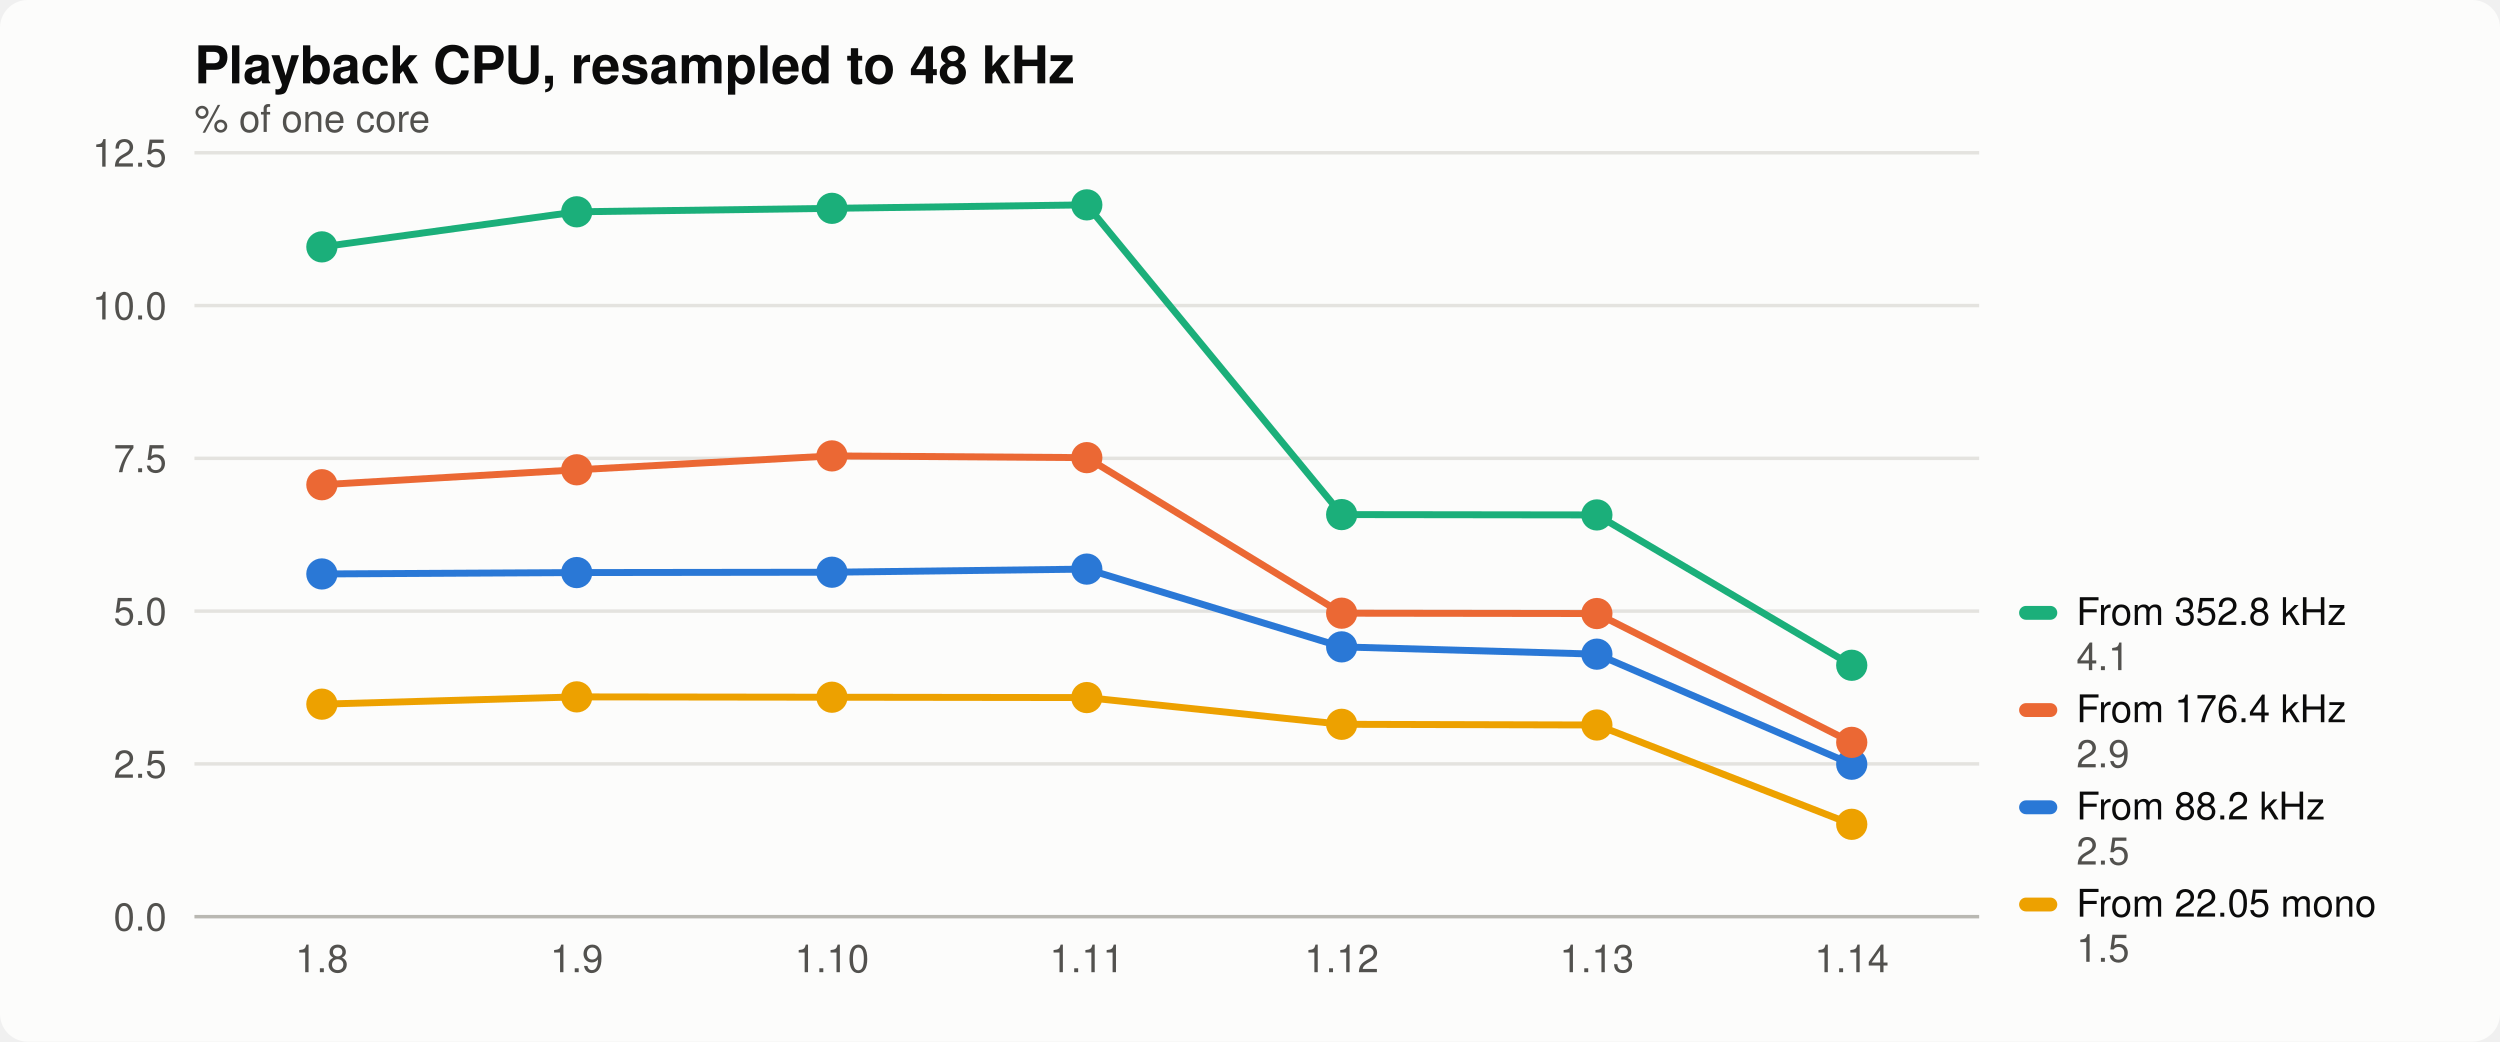
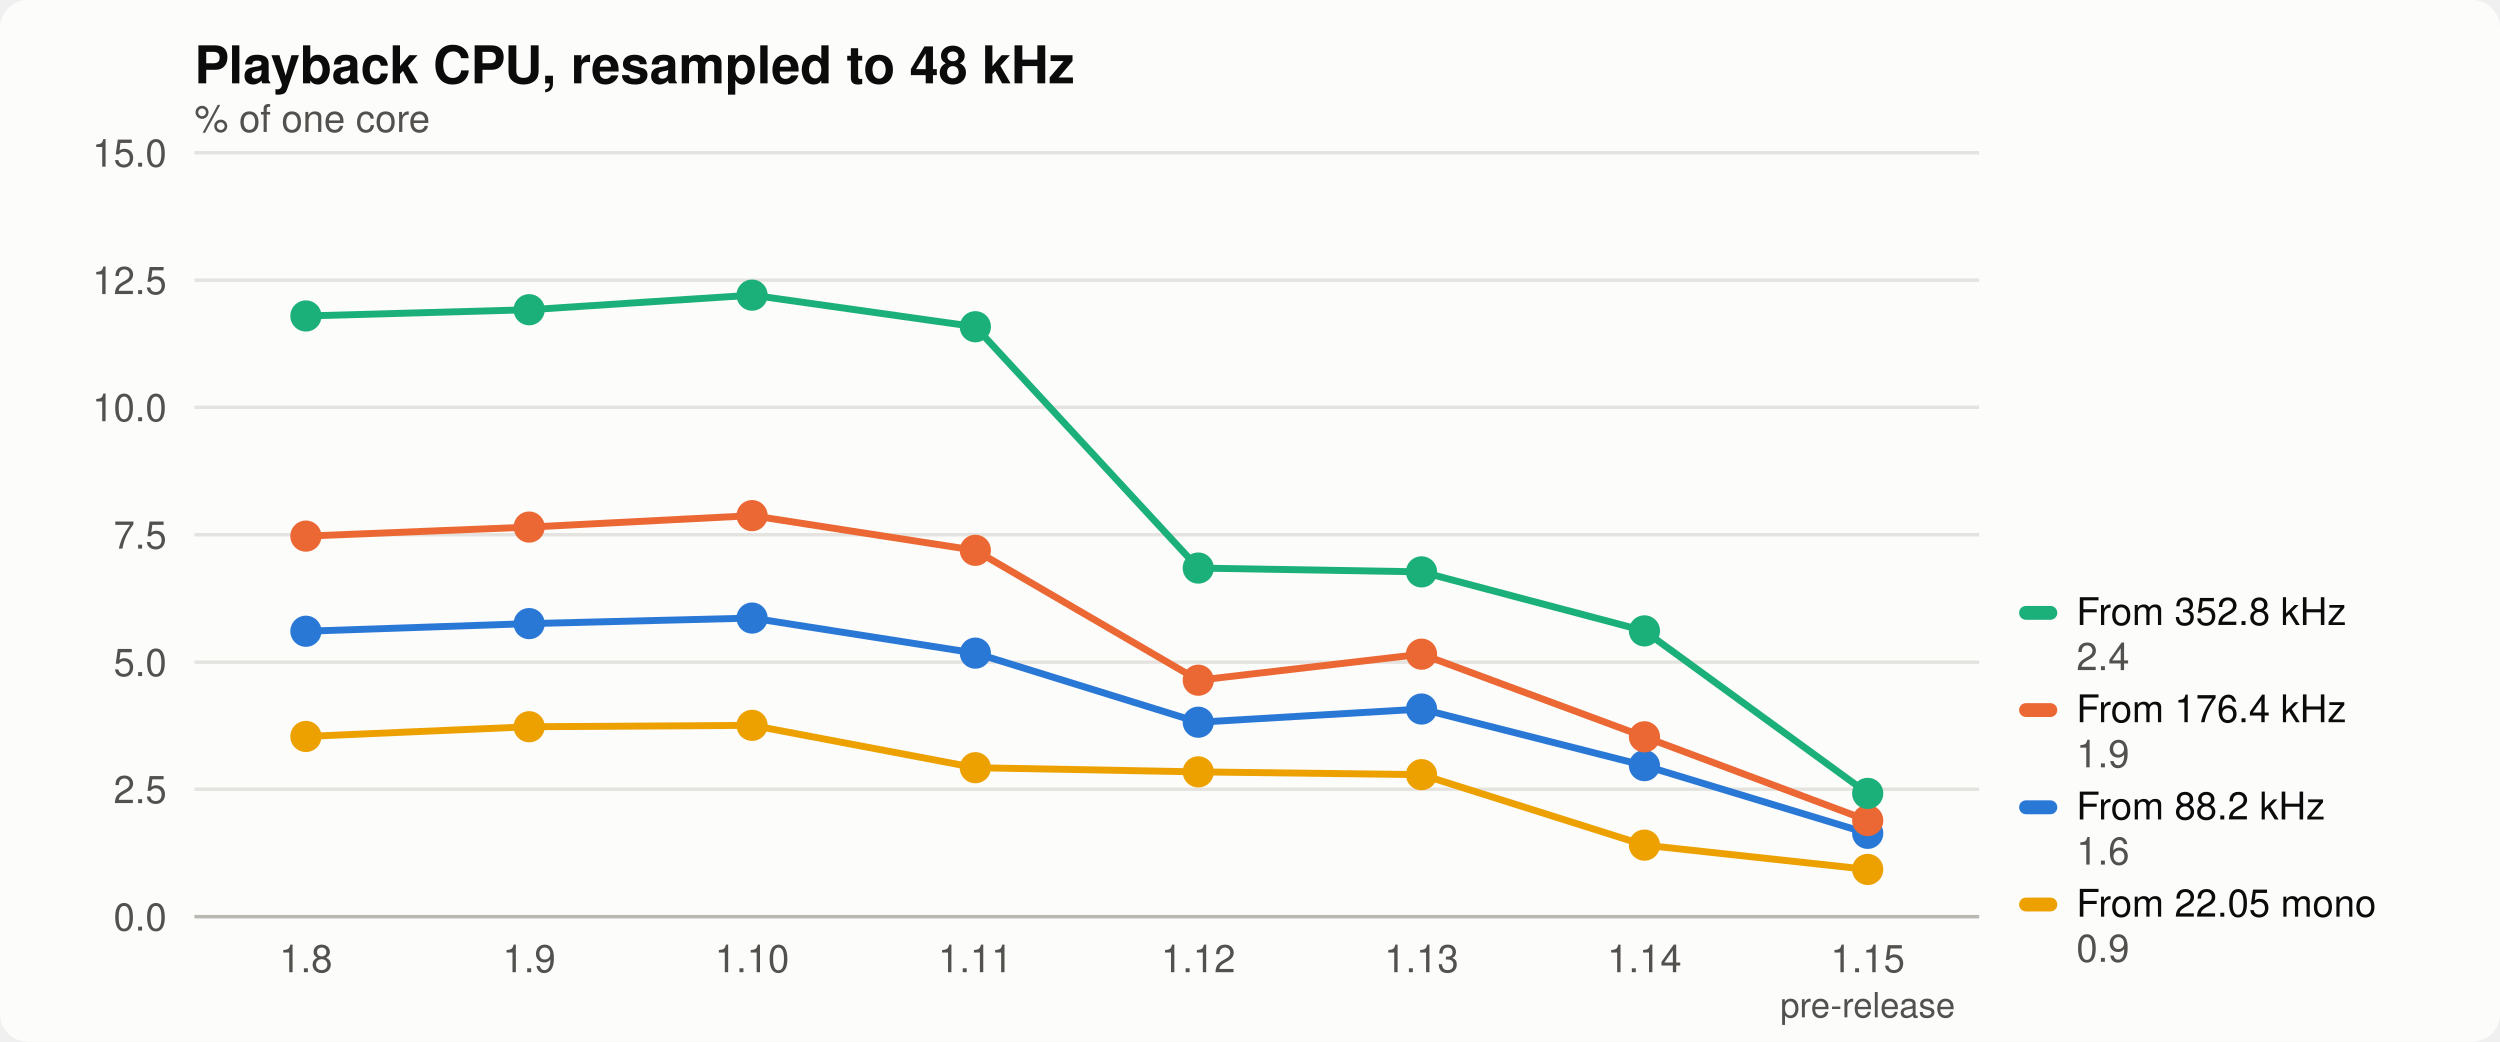
<svg xmlns="http://www.w3.org/2000/svg" viewBox="0 0 720 300" width="720" height="300" font-family="-apple-system,BlinkMacSystemFont,Segoe UI,Helvetica,Arial,sans-serif" role="img" aria-label="Playback CPU, resampled to 48 kHz">
  <style>.bg{fill:#fcfcfb}.t{fill:#0b0b0b}.m{fill:#52514e}.g{stroke:#e4e3df}.a{stroke:#b9b8b2}.s0{stroke:#2a78d6;fill:#2a78d6}.s1{stroke:#eb6834;fill:#eb6834}.s2{stroke:#1baf7a;fill:#1baf7a}.s3{stroke:#eda100;fill:#eda100}@media (prefers-color-scheme:dark){.bg{fill:#1a1a19}.t{fill:#ffffff}.m{fill:#c3c2b7}.g{stroke:#2f2f2d}.a{stroke:#555550}.s0{stroke:#3987e5;fill:#3987e5}.s1{stroke:#d95926;fill:#d95926}.s2{stroke:#199e70;fill:#199e70}.s3{stroke:#c98500;fill:#c98500}}.l{fill:none;stroke-width:2;stroke-linejoin:round;stroke-linecap:round}</style>
  <rect class="bg" width="720" height="300" rx="8" />
  <text class="t" x="56" y="24" font-size="15" font-weight="600">Playback CPU, resampled to 48 kHz</text>
  <text class="m" x="56" y="38" font-size="11">% of one core</text>
  <line class="a" x1="56" x2="570" y1="264.0" y2="264.0" />
  <text class="m" x="48" y="268.0" font-size="11" text-anchor="end">0.0</text>
-   <line class="g" x1="56" x2="570" y1="220.0" y2="220.0" />
-   <text class="m" x="48" y="224.0" font-size="11" text-anchor="end">2.5</text>
-   <line class="g" x1="56" x2="570" y1="176.0" y2="176.0" />
-   <text class="m" x="48" y="180.0" font-size="11" text-anchor="end">5.0</text>
-   <line class="g" x1="56" x2="570" y1="132.0" y2="132.0" />
-   <text class="m" x="48" y="136.0" font-size="11" text-anchor="end">7.5</text>
-   <line class="g" x1="56" x2="570" y1="88.0" y2="88.0" />
-   <text class="m" x="48" y="92.0" font-size="11" text-anchor="end">10.0</text>
+   <line class="g" x1="56" x2="570" y1="227.3" y2="227.3" />
+   <text class="m" x="48" y="231.3" font-size="11" text-anchor="end">2.5</text>
+   <line class="g" x1="56" x2="570" y1="190.7" y2="190.7" />
+   <text class="m" x="48" y="194.7" font-size="11" text-anchor="end">5.0</text>
+   <line class="g" x1="56" x2="570" y1="154.0" y2="154.0" />
+   <text class="m" x="48" y="158.0" font-size="11" text-anchor="end">7.5</text>
+   <line class="g" x1="56" x2="570" y1="117.3" y2="117.3" />
+   <text class="m" x="48" y="121.3" font-size="11" text-anchor="end">10.0</text>
+   <line class="g" x1="56" x2="570" y1="80.7" y2="80.7" />
+   <text class="m" x="48" y="84.7" font-size="11" text-anchor="end">12.5</text>
  <line class="g" x1="56" x2="570" y1="44.0" y2="44.0" />
-   <text class="m" x="48" y="48.0" font-size="11" text-anchor="end">12.5</text>
-   <text class="m" x="92.7" y="280" font-size="11" text-anchor="middle">1.8</text>
-   <text class="m" x="166.1" y="280" font-size="11" text-anchor="middle">1.9</text>
-   <text class="m" x="239.6" y="280" font-size="11" text-anchor="middle">1.10</text>
-   <text class="m" x="313.0" y="280" font-size="11" text-anchor="middle">1.11</text>
-   <text class="m" x="386.4" y="280" font-size="11" text-anchor="middle">1.12</text>
-   <text class="m" x="459.9" y="280" font-size="11" text-anchor="middle">1.13</text>
-   <text class="m" x="533.3" y="280" font-size="11" text-anchor="middle">1.14</text>
-   <path class="l s0" d="M92.7,165.3 L166.1,164.9 L239.6,164.8 L313.0,163.9 L386.4,186.3 L459.9,188.4 L533.3,220.1" />
-   <circle class="s0" cx="92.7" cy="165.3" r="4" stroke="none" />
-   <circle class="s0" cx="166.1" cy="164.9" r="4" stroke="none" />
-   <circle class="s0" cx="239.6" cy="164.8" r="4" stroke="none" />
-   <circle class="s0" cx="313.0" cy="163.9" r="4" stroke="none" />
-   <circle class="s0" cx="386.4" cy="186.3" r="4" stroke="none" />
-   <circle class="s0" cx="459.9" cy="188.4" r="4" stroke="none" />
-   <circle class="s0" cx="533.3" cy="220.1" r="4" stroke="none" />
-   <path class="l s1" d="M92.7,139.6 L166.1,135.3 L239.6,131.3 L313.0,131.8 L386.4,176.6 L459.9,176.7 L533.3,213.8" />
-   <circle class="s1" cx="92.7" cy="139.6" r="4" stroke="none" />
-   <circle class="s1" cx="166.1" cy="135.3" r="4" stroke="none" />
-   <circle class="s1" cx="239.6" cy="131.3" r="4" stroke="none" />
-   <circle class="s1" cx="313.0" cy="131.8" r="4" stroke="none" />
-   <circle class="s1" cx="386.4" cy="176.6" r="4" stroke="none" />
-   <circle class="s1" cx="459.9" cy="176.7" r="4" stroke="none" />
-   <circle class="s1" cx="533.3" cy="213.8" r="4" stroke="none" />
-   <path class="l s2" d="M92.7,71.1 L166.1,61.0 L239.6,60.0 L313.0,59.0 L386.4,148.2 L459.9,148.3 L533.3,191.6" />
-   <circle class="s2" cx="92.7" cy="71.1" r="4" stroke="none" />
-   <circle class="s2" cx="166.1" cy="61.0" r="4" stroke="none" />
-   <circle class="s2" cx="239.6" cy="60.0" r="4" stroke="none" />
-   <circle class="s2" cx="313.0" cy="59.0" r="4" stroke="none" />
-   <circle class="s2" cx="386.4" cy="148.2" r="4" stroke="none" />
-   <circle class="s2" cx="459.9" cy="148.3" r="4" stroke="none" />
-   <circle class="s2" cx="533.3" cy="191.6" r="4" stroke="none" />
-   <path class="l s3" d="M92.7,202.8 L166.1,200.7 L239.6,200.8 L313.0,200.9 L386.4,208.6 L459.9,208.8 L533.3,237.4" />
-   <circle class="s3" cx="92.7" cy="202.8" r="4" stroke="none" />
-   <circle class="s3" cx="166.1" cy="200.7" r="4" stroke="none" />
-   <circle class="s3" cx="239.6" cy="200.8" r="4" stroke="none" />
-   <circle class="s3" cx="313.0" cy="200.9" r="4" stroke="none" />
-   <circle class="s3" cx="386.4" cy="208.6" r="4" stroke="none" />
-   <circle class="s3" cx="459.9" cy="208.8" r="4" stroke="none" />
-   <circle class="s3" cx="533.3" cy="237.4" r="4" stroke="none" />
+   <text class="m" x="48" y="48.0" font-size="11" text-anchor="end">15.0</text>
+   <text class="m" x="88.1" y="280" font-size="11" text-anchor="middle">1.8</text>
+   <text class="m" x="152.4" y="280" font-size="11" text-anchor="middle">1.9</text>
+   <text class="m" x="216.6" y="280" font-size="11" text-anchor="middle">1.10</text>
+   <text class="m" x="280.9" y="280" font-size="11" text-anchor="middle">1.11</text>
+   <text class="m" x="345.1" y="280" font-size="11" text-anchor="middle">1.12</text>
+   <text class="m" x="409.4" y="280" font-size="11" text-anchor="middle">1.13</text>
+   <text class="m" x="473.6" y="280" font-size="11" text-anchor="middle">1.14</text>
+   <text class="m" x="537.9" y="280" font-size="11" text-anchor="middle">1.15</text>
+   <text class="m" x="537.9" y="293" font-size="10" text-anchor="middle">pre-release</text>
+   <path class="l s0" d="M88.1,181.8 L152.4,179.6 L216.6,178.0 L280.9,188.1 L345.1,208.0 L409.4,204.2 L473.6,220.5 L537.9,240.0" />
+   <circle class="s0" cx="88.1" cy="181.8" r="4" stroke="none" />
+   <circle class="s0" cx="152.4" cy="179.6" r="4" stroke="none" />
+   <circle class="s0" cx="216.6" cy="178.0" r="4" stroke="none" />
+   <circle class="s0" cx="280.9" cy="188.1" r="4" stroke="none" />
+   <circle class="s0" cx="345.1" cy="208.0" r="4" stroke="none" />
+   <circle class="s0" cx="409.4" cy="204.2" r="4" stroke="none" />
+   <circle class="s0" cx="473.6" cy="220.5" r="4" stroke="none" />
+   <circle class="s0" cx="537.9" cy="240.0" r="4" stroke="none" />
+   <path class="l s1" d="M88.1,154.4 L152.4,151.8 L216.6,148.5 L280.9,158.5 L345.1,195.9 L409.4,188.4 L473.6,212.2 L537.9,236.3" />
+   <circle class="s1" cx="88.1" cy="154.4" r="4" stroke="none" />
+   <circle class="s1" cx="152.4" cy="151.8" r="4" stroke="none" />
+   <circle class="s1" cx="216.6" cy="148.5" r="4" stroke="none" />
+   <circle class="s1" cx="280.9" cy="158.5" r="4" stroke="none" />
+   <circle class="s1" cx="345.1" cy="195.9" r="4" stroke="none" />
+   <circle class="s1" cx="409.4" cy="188.4" r="4" stroke="none" />
+   <circle class="s1" cx="473.6" cy="212.2" r="4" stroke="none" />
+   <circle class="s1" cx="537.9" cy="236.3" r="4" stroke="none" />
+   <path class="l s2" d="M88.1,91.0 L152.4,89.2 L216.6,85.0 L280.9,94.1 L345.1,163.6 L409.4,164.7 L473.6,181.7 L537.9,228.5" />
+   <circle class="s2" cx="88.1" cy="91.0" r="4" stroke="none" />
+   <circle class="s2" cx="152.4" cy="89.2" r="4" stroke="none" />
+   <circle class="s2" cx="216.6" cy="85.0" r="4" stroke="none" />
+   <circle class="s2" cx="280.9" cy="94.1" r="4" stroke="none" />
+   <circle class="s2" cx="345.1" cy="163.6" r="4" stroke="none" />
+   <circle class="s2" cx="409.4" cy="164.7" r="4" stroke="none" />
+   <circle class="s2" cx="473.6" cy="181.7" r="4" stroke="none" />
+   <circle class="s2" cx="537.9" cy="228.5" r="4" stroke="none" />
+   <path class="l s3" d="M88.1,212.1 L152.4,209.3 L216.6,208.9 L280.9,221.1 L345.1,222.3 L409.4,223.1 L473.6,243.4 L537.9,250.4" />
+   <circle class="s3" cx="88.1" cy="212.1" r="4" stroke="none" />
+   <circle class="s3" cx="152.4" cy="209.3" r="4" stroke="none" />
+   <circle class="s3" cx="216.6" cy="208.9" r="4" stroke="none" />
+   <circle class="s3" cx="280.9" cy="221.1" r="4" stroke="none" />
+   <circle class="s3" cx="345.1" cy="222.3" r="4" stroke="none" />
+   <circle class="s3" cx="409.4" cy="223.1" r="4" stroke="none" />
+   <circle class="s3" cx="473.6" cy="243.4" r="4" stroke="none" />
+   <circle class="s3" cx="537.9" cy="250.4" r="4" stroke="none" />
  <rect class="s2" x="582" y="175.0" width="10" height="3" rx="1.5" stroke="none" />
  <text class="t" x="598" y="180.0" font-size="11">From 352.8 kHz</text>
-   <text class="m" x="598" y="193.0" font-size="11">4.1</text>
+   <text class="m" x="598" y="193.0" font-size="11">2.4</text>
  <rect class="s1" x="582" y="203.0" width="10" height="3" rx="1.5" stroke="none" />
  <text class="t" x="598" y="208.0" font-size="11">From 176.4 kHz</text>
-   <text class="m" x="598" y="221.0" font-size="11">2.9</text>
+   <text class="m" x="598" y="221.0" font-size="11">1.9</text>
  <rect class="s0" x="582" y="231.0" width="10" height="3" rx="1.5" stroke="none" />
  <text class="t" x="598" y="236.0" font-size="11">From 88.2 kHz</text>
-   <text class="m" x="598" y="249.0" font-size="11">2.5</text>
+   <text class="m" x="598" y="249.0" font-size="11">1.6</text>
  <rect class="s3" x="582" y="259.0" width="10" height="3" rx="1.5" stroke="none" />
  <text class="t" x="598" y="264.0" font-size="11">From 22.05 mono</text>
-   <text class="m" x="598" y="277.0" font-size="11">1.5</text>
+   <text class="m" x="598" y="277.0" font-size="11">0.9</text>
</svg>
